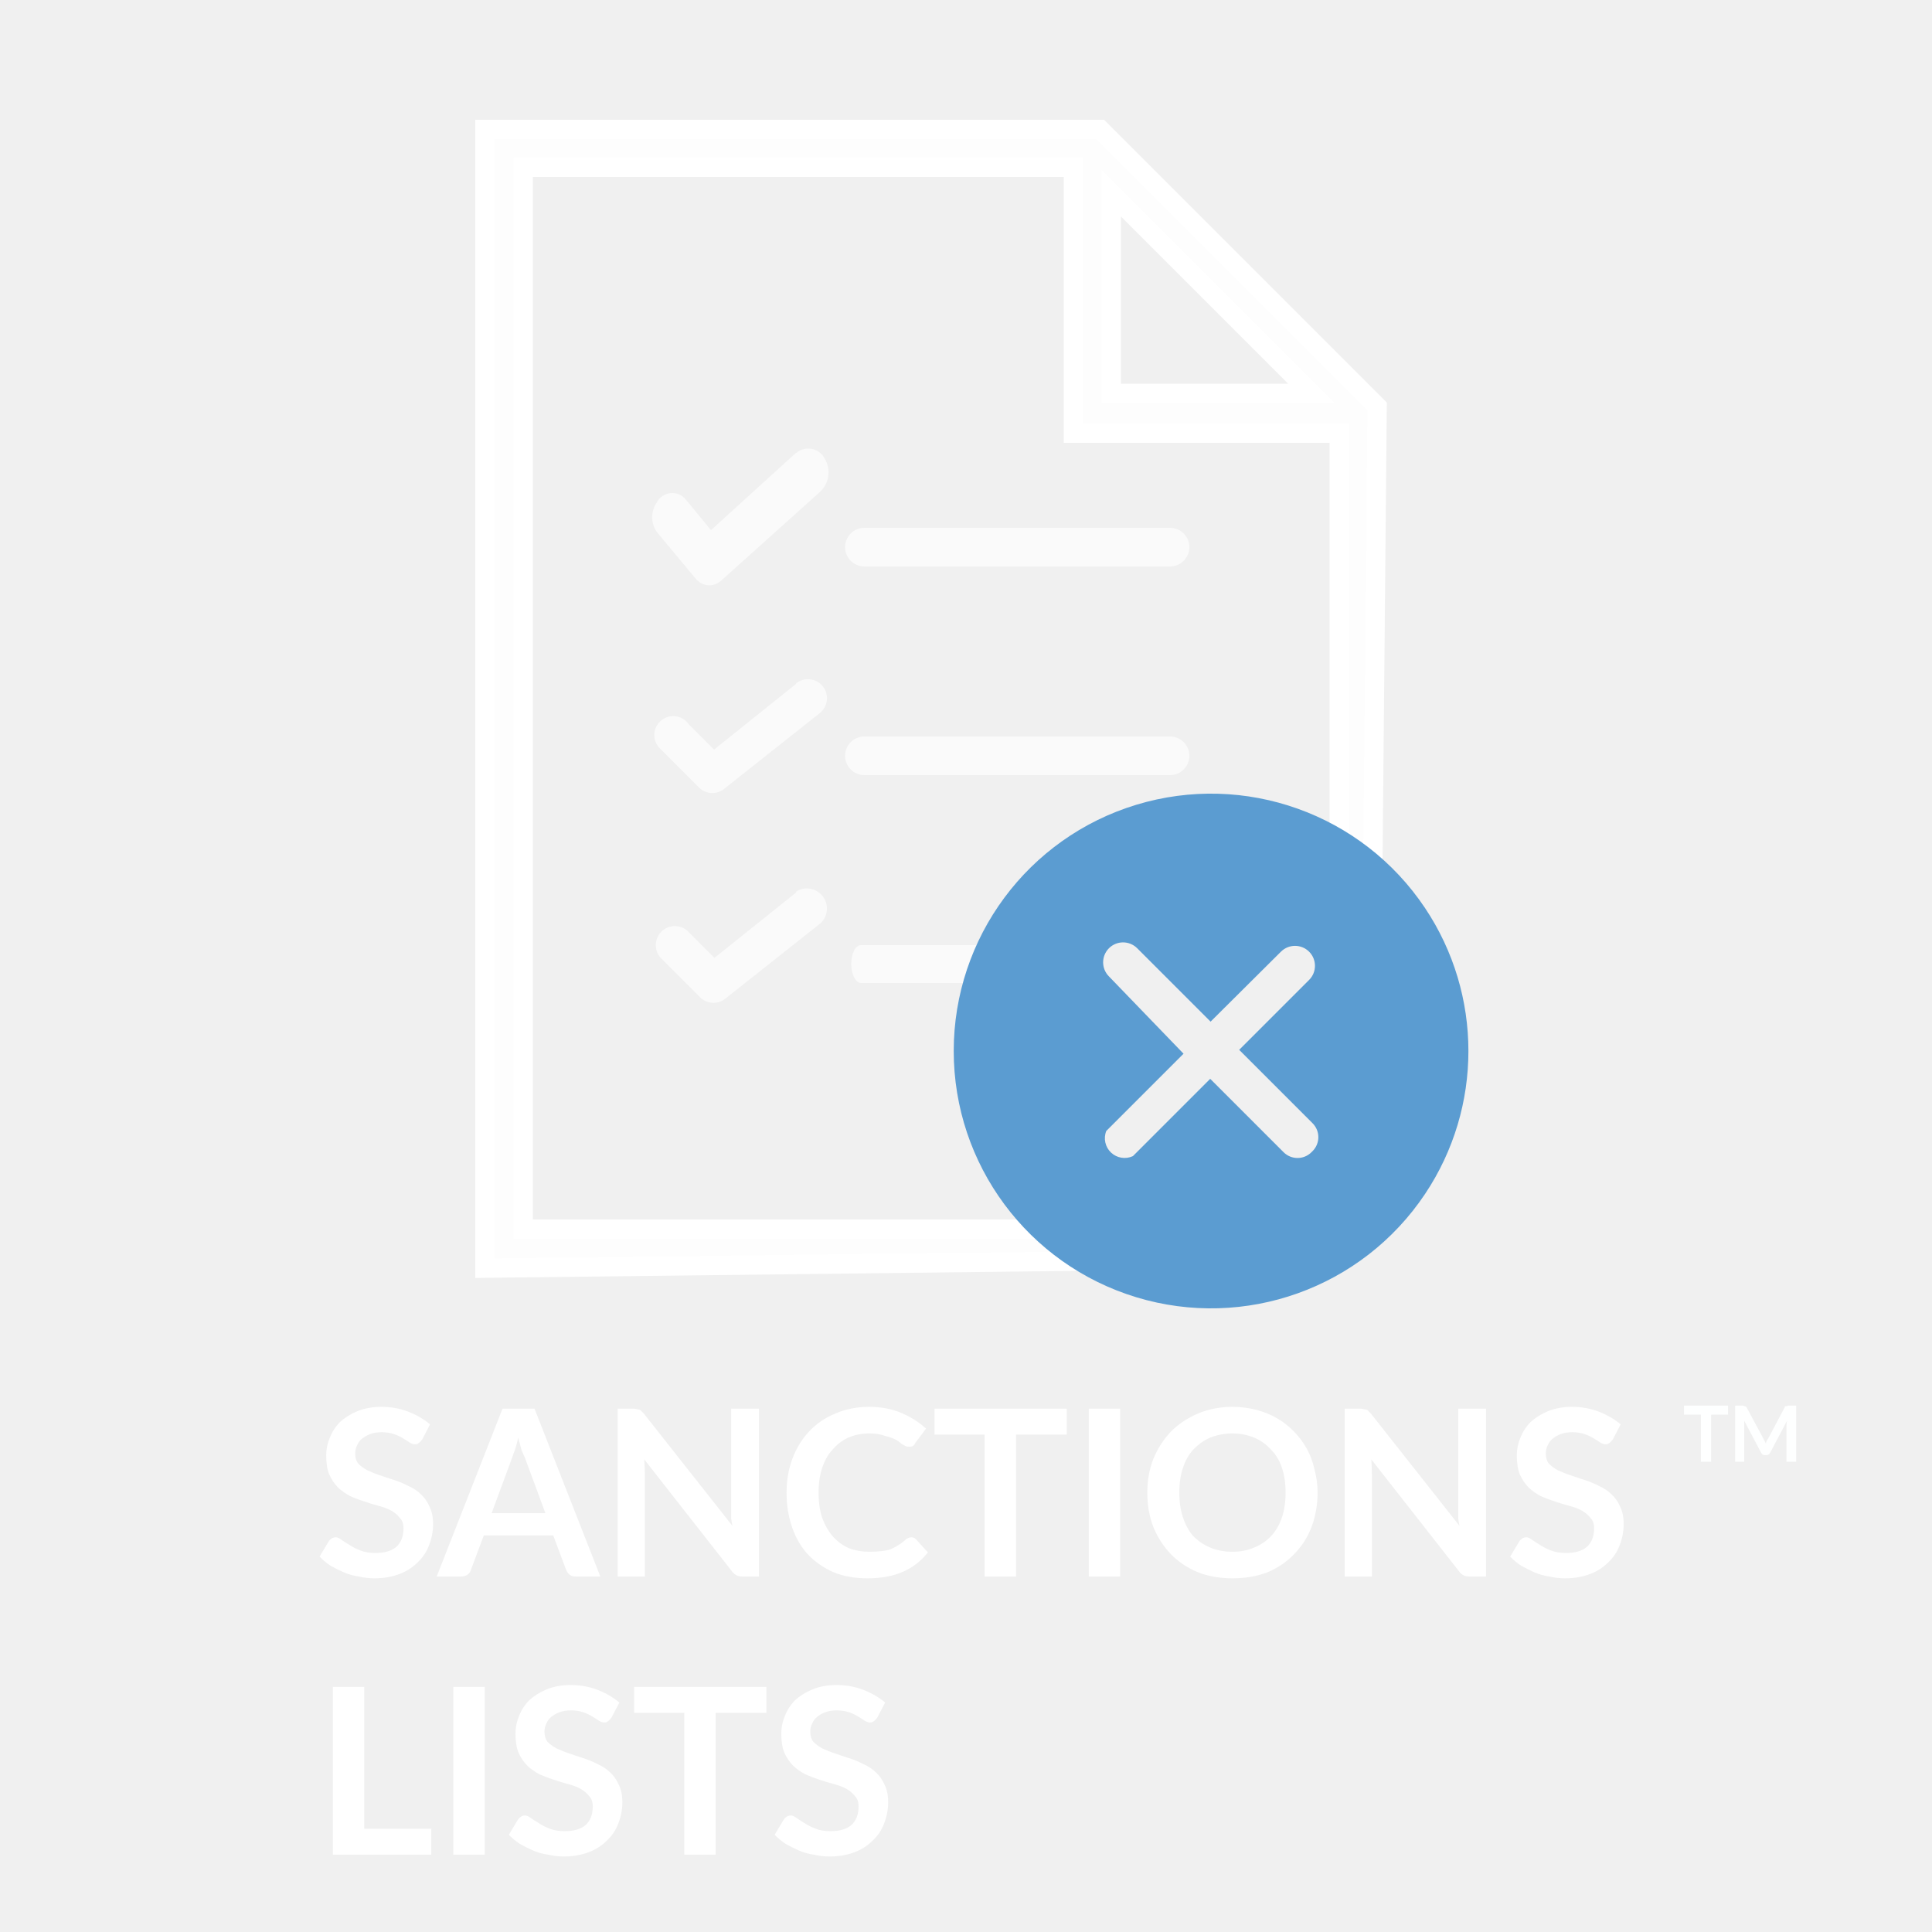
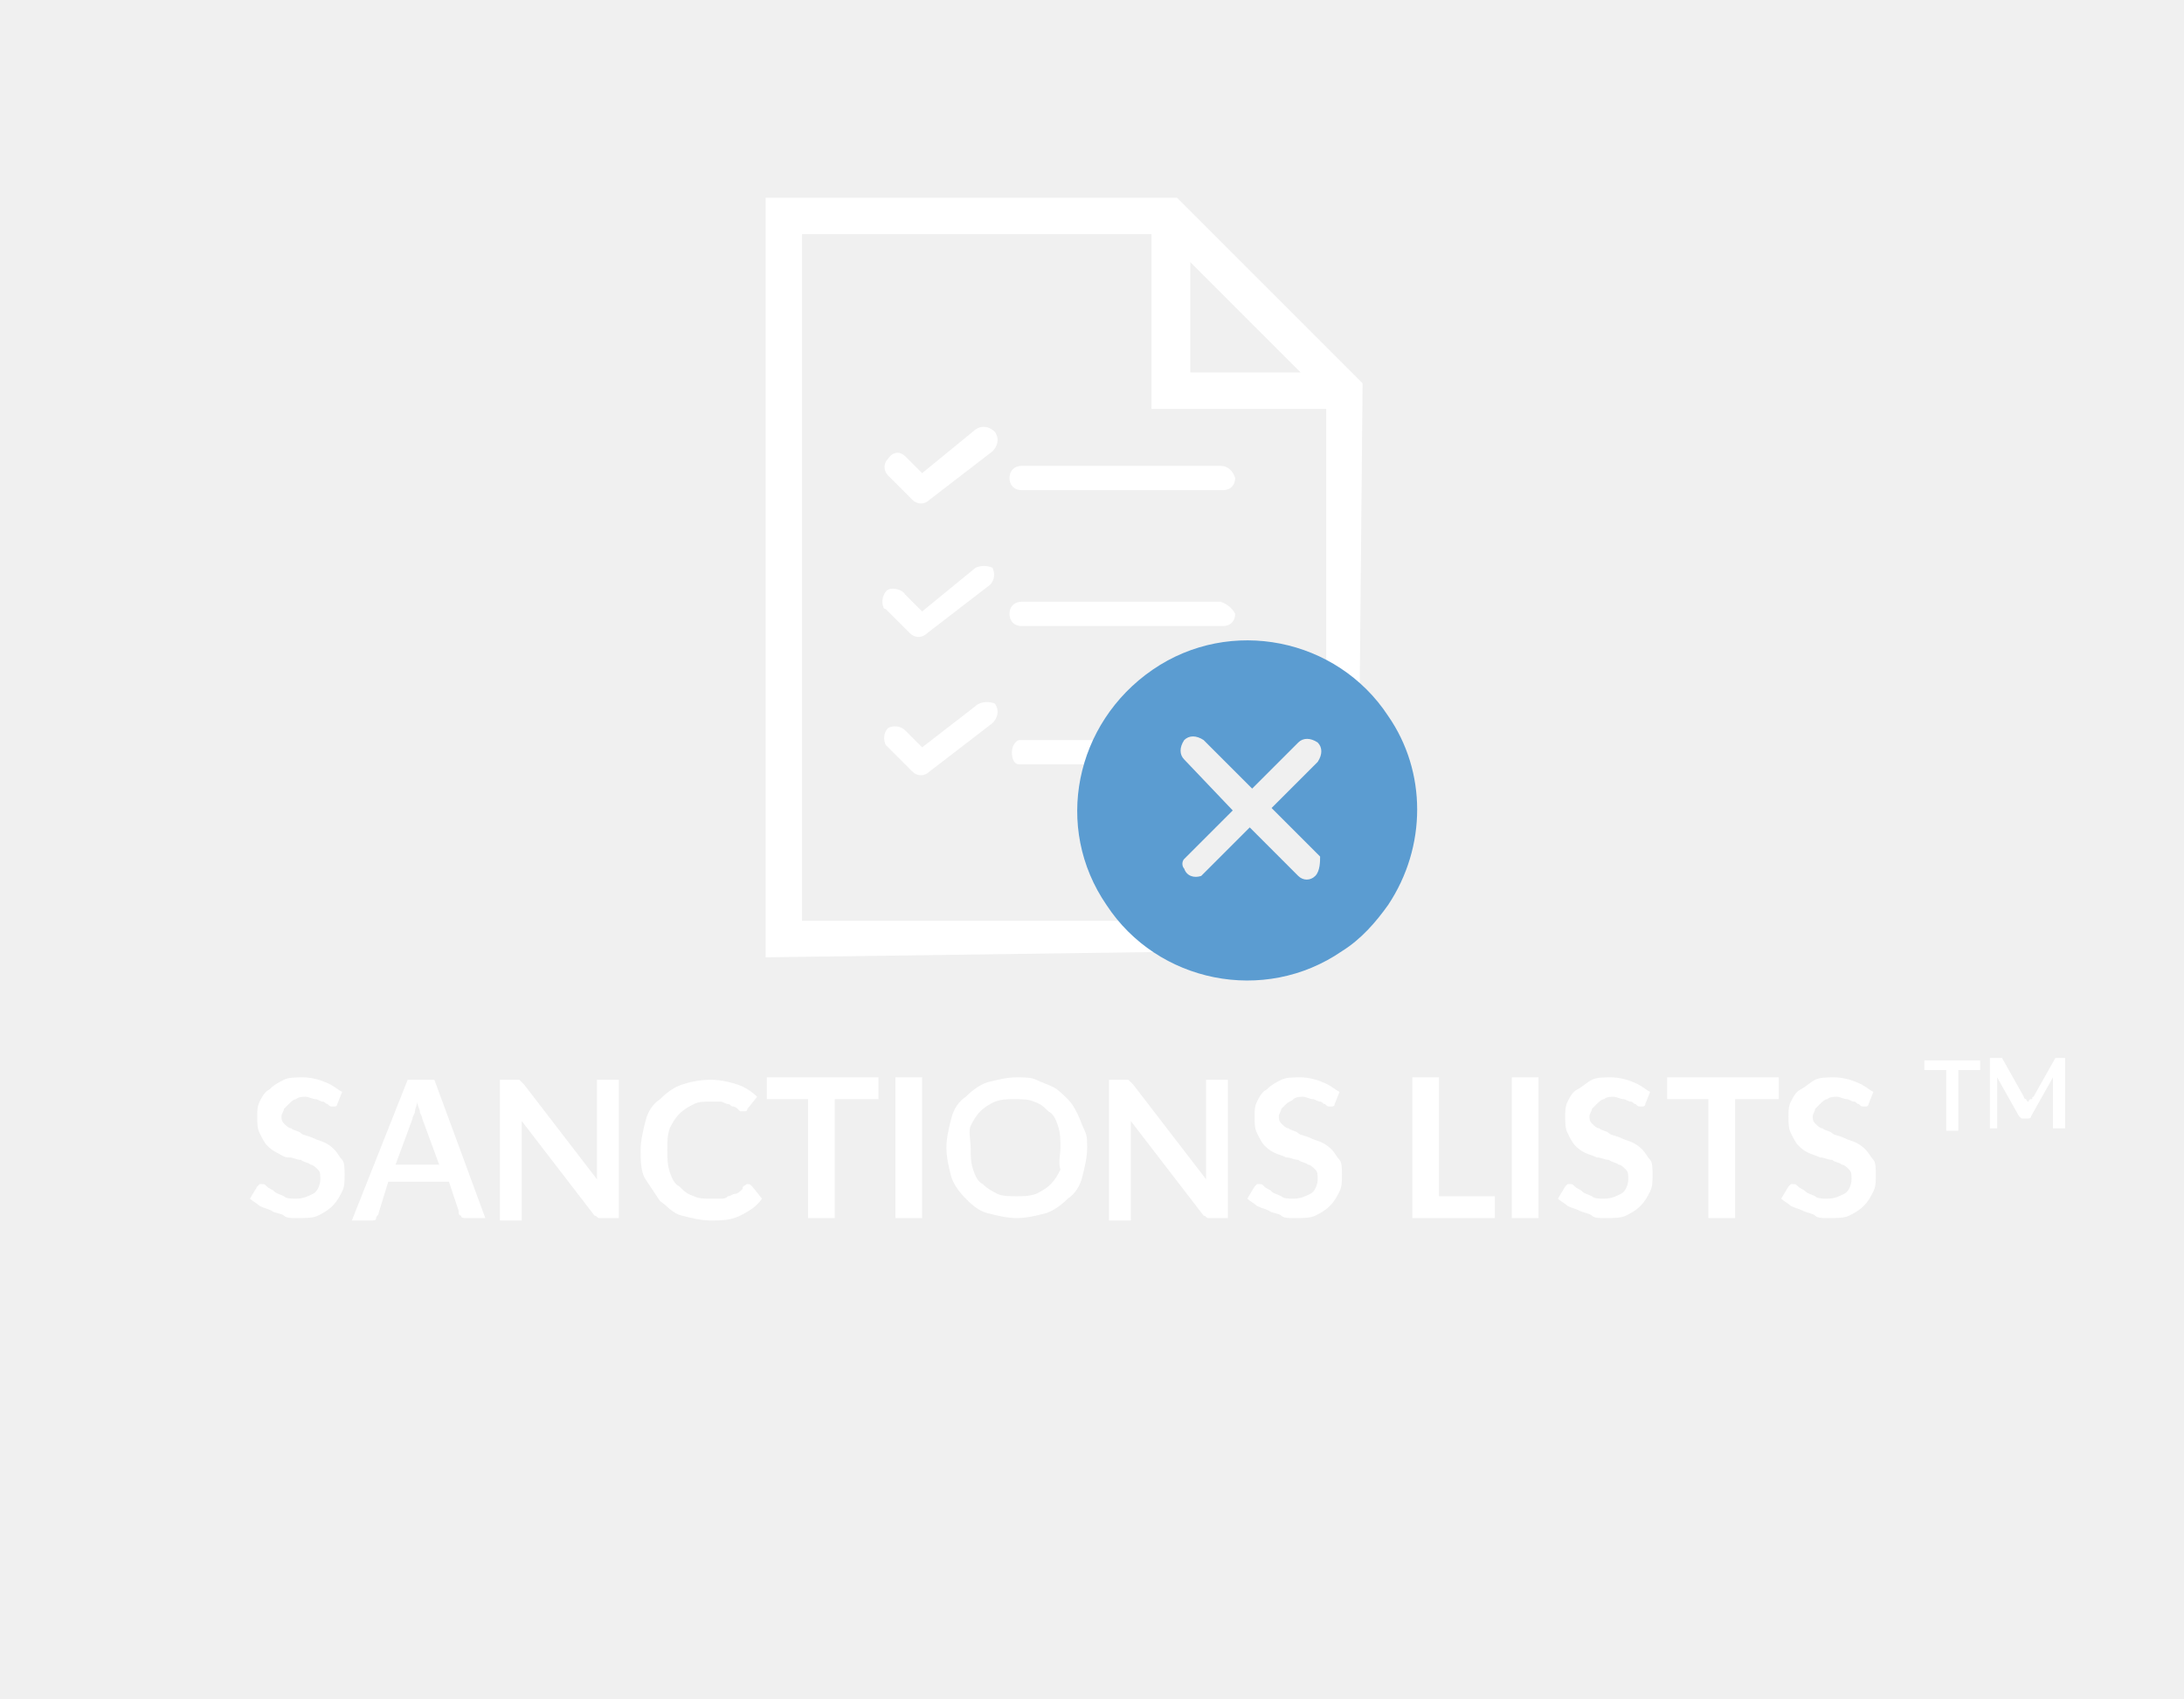
- <svg xmlns="http://www.w3.org/2000/svg" id="Calque_1" data-name="Calque 1" viewBox="0 0 50 50">
-   <defs>
-     <style>.cls-1{font-size:6px;fill:#fff;}.cls-1,.cls-2,.cls-6{font-family:Lato-Bold, Lato;font-weight:700;}.cls-2,.cls-6{font-size:2px;}.cls-2{fill:#feffff;}.cls-3{fill:#fdfdfd;stroke:#fff;stroke-miterlimit:10;stroke-width:0.5px;}.cls-4{fill:#fafafa;}.cls-5{fill:#5b9cd1;}.cls-6{fill:#203d59;}</style>
-   </defs>
-   <text class="cls-1" transform="translate(8.13 40.8)">SANCTIONS <tspan x="0" y="7.2">LISTS</tspan>
-   </text>
-   <text class="cls-2" transform="translate(43.55 37.83)">TM</text>
-   <path class="cls-3" d="M28.47,3.35H12.55V32.82l21.14-.25a1.77,1.77,0,0,0,1.76-1.76l.19-20.29ZM28.76,5l5.18,5.18H28.76Zm5.9,26.81H13.54V4.33H27.78v6.88h6.88Z" />
-   <path class="cls-4" d="M30.23,13.66H22.37a.49.49,0,0,0,0,1h7.91a.49.49,0,0,0,0-1Z" />
-   <path class="cls-4" d="M20.6,11.72l-2.2,2-.65-.79A.45.45,0,0,0,17,13a.67.67,0,0,0,0,.77l1,1.2a.45.45,0,0,0,.66.06l2.55-2.29a.69.69,0,0,0,.14-.86.48.48,0,0,0-.74-.16Z" />
-   <path class="cls-4" d="M30.23,19.06H22.37a.49.49,0,0,0,0,1h7.91a.49.49,0,0,0,0-1Z" />
-   <path class="cls-4" d="M20.6,17.7l-2.12,1.7-.65-.65a.49.49,0,1,0-.72.65l1,1a.49.49,0,0,0,.65,0l2.45-1.94a.49.49,0,0,0-.6-.78Z" />
-   <path class="cls-4" d="M26.43,24.46H22.28c-.14,0-.25.22-.25.49s.12.49.25.49h4.14c.14,0,.25-.22.25-.49S26.57,24.46,26.43,24.46Z" />
-   <path class="cls-4" d="M20.6,23.1l-2.11,1.69-.65-.65a.49.49,0,0,0-.75.64l.05.05,1,1a.49.49,0,0,0,.65,0l2.45-1.94a.52.52,0,0,0-.63-.82Z" />
-   <path class="cls-5" d="M36.88,23.5a6.66,6.66,0,1,0,0,7.4A6.66,6.66,0,0,0,36.88,23.5Zm-2.94,6.32a.51.51,0,0,1-.72,0h0l-1.9-1.9-2,2a.51.51,0,0,1-.69-.65l2-2-1.93-2a.51.51,0,1,1,.73-.73l1.9,1.9,1.82-1.81a.51.51,0,0,1,.73.73l-1.81,1.81,1.9,1.9a.51.51,0,0,1,0,.72Z" />
-   <text class="cls-6" transform="translate(-7.95 37.83)">TM</text>
+ <svg xmlns="http://www.w3.org/2000/svg" version="1.1" id="Calque_1" x="0px" y="0px" viewBox="0 0 90 70" style="enable-background:new 0 0 90 70;" xml:space="preserve">
+   <style type="text/css">
+ 	.st0{fill:none;}
+ 	.st1{enable-background:new    ;}
+ 	.st2{fill:#FFFFFF;}
+ 	.st3{fill:#FFFFFF;stroke:#FFFFFF;stroke-width:0.5;stroke-miterlimit:10;}
+ 	.st4{fill:#5B9CD1;}
+ </style>
+   <rect x="9.7" y="44.3" class="st0" width="67.8" height="7" />
+   <g class="st1">
+     <path class="st2" d="M13.9,45.5c0,0.1-0.1,0.1-0.1,0.1s-0.1,0-0.1,0c-0.1,0-0.1,0-0.2-0.1c-0.1,0-0.1-0.1-0.2-0.1   c-0.1,0-0.2-0.1-0.3-0.1c-0.1,0-0.3-0.1-0.4-0.1c-0.1,0-0.3,0-0.4,0.1c-0.1,0-0.2,0.1-0.3,0.2c-0.1,0.1-0.1,0.1-0.2,0.2   c0,0.1-0.1,0.2-0.1,0.3c0,0.1,0,0.2,0.1,0.3c0.1,0.1,0.2,0.2,0.3,0.2c0.1,0.1,0.3,0.1,0.4,0.2s0.3,0.1,0.5,0.2   c0.2,0.1,0.3,0.1,0.5,0.2s0.3,0.2,0.4,0.3c0.1,0.1,0.2,0.3,0.3,0.4s0.1,0.4,0.1,0.6c0,0.3,0,0.5-0.1,0.7c-0.1,0.2-0.2,0.4-0.4,0.6   c-0.2,0.2-0.4,0.3-0.6,0.4s-0.5,0.1-0.9,0.1c-0.2,0-0.4,0-0.5-0.1s-0.4-0.1-0.5-0.2c-0.2-0.1-0.3-0.1-0.5-0.2   c-0.1-0.1-0.3-0.2-0.4-0.3l0.3-0.5c0,0,0.1-0.1,0.1-0.1s0.1,0,0.1,0c0.1,0,0.1,0,0.2,0.1c0.1,0.1,0.2,0.1,0.3,0.2   c0.1,0.1,0.2,0.1,0.4,0.2c0.1,0.1,0.3,0.1,0.5,0.1c0.3,0,0.5-0.1,0.7-0.2s0.3-0.4,0.3-0.6c0-0.2,0-0.3-0.1-0.4   c-0.1-0.1-0.2-0.2-0.3-0.2c-0.1-0.1-0.3-0.1-0.4-0.2c-0.2,0-0.3-0.1-0.5-0.1s-0.3-0.1-0.5-0.2c-0.2-0.1-0.3-0.2-0.4-0.3   s-0.2-0.3-0.3-0.5c-0.1-0.2-0.1-0.4-0.1-0.7c0-0.2,0-0.4,0.1-0.6s0.2-0.4,0.4-0.5c0.2-0.2,0.4-0.3,0.6-0.4c0.2-0.1,0.5-0.1,0.8-0.1   c0.3,0,0.7,0.1,0.9,0.2c0.3,0.1,0.5,0.3,0.7,0.4L13.9,45.5z" />
+     <path class="st2" d="M20,50.2h-0.8c-0.1,0-0.2,0-0.2-0.1c-0.1,0-0.1-0.1-0.1-0.2l-0.4-1.2H16L15.6,50c0,0.1-0.1,0.1-0.1,0.2   s-0.1,0.1-0.2,0.1h-0.8l2.3-5.8h1.1L20,50.2z M18.1,48l-0.7-1.9c0-0.1-0.1-0.2-0.1-0.3c0-0.1-0.1-0.2-0.1-0.4   c0,0.1-0.1,0.3-0.1,0.4c0,0.1-0.1,0.2-0.1,0.3L16.3,48H18.1z" />
+     <path class="st2" d="M25.5,44.4v5.8h-0.6c-0.1,0-0.2,0-0.2,0c-0.1,0-0.1-0.1-0.2-0.1l-3-3.9c0,0.2,0,0.3,0,0.5v3.6h-0.9v-5.8h0.6   c0,0,0.1,0,0.1,0c0,0,0.1,0,0.1,0s0,0,0.1,0.1c0,0,0.1,0.1,0.1,0.1l3,3.9c0-0.1,0-0.2,0-0.3c0-0.1,0-0.2,0-0.3v-3.5H25.5z" />
+     <path class="st2" d="M30.8,48.8c0.1,0,0.1,0,0.2,0.1l0.4,0.5c-0.2,0.3-0.5,0.5-0.9,0.7s-0.8,0.2-1.2,0.2c-0.4,0-0.8-0.1-1.2-0.2   s-0.6-0.4-0.9-0.6c-0.2-0.3-0.4-0.6-0.6-0.9s-0.2-0.8-0.2-1.2c0-0.4,0.1-0.8,0.2-1.2s0.3-0.7,0.6-0.9c0.3-0.3,0.6-0.5,0.9-0.6   c0.3-0.1,0.7-0.2,1.2-0.2c0.4,0,0.8,0.1,1.1,0.2s0.6,0.3,0.8,0.5l-0.4,0.5c0,0,0,0.1-0.1,0.1c0,0-0.1,0-0.1,0c0,0-0.1,0-0.1,0   s-0.1-0.1-0.1-0.1s-0.1-0.1-0.2-0.1c-0.1,0-0.1-0.1-0.2-0.1c-0.1,0-0.2-0.1-0.3-0.1c-0.1,0-0.2,0-0.4,0c-0.3,0-0.5,0-0.7,0.1   c-0.2,0.1-0.4,0.2-0.6,0.4c-0.2,0.2-0.3,0.4-0.4,0.6c-0.1,0.3-0.1,0.5-0.1,0.9c0,0.3,0,0.6,0.1,0.9c0.1,0.3,0.2,0.5,0.4,0.6   c0.2,0.2,0.3,0.3,0.6,0.4c0.2,0.1,0.4,0.1,0.7,0.1c0.1,0,0.3,0,0.4,0s0.2,0,0.3-0.1c0.1,0,0.2-0.1,0.3-0.1s0.2-0.1,0.3-0.2   C30.6,48.9,30.6,48.9,30.8,48.8C30.7,48.9,30.7,48.8,30.8,48.8z" />
+     <path class="st2" d="M36.1,45.3h-1.7v4.9h-1.1v-4.9h-1.7v-0.9h4.6V45.3z" />
+     <path class="st2" d="M38,50.2h-1.1v-5.8H38V50.2z" />
+     <path class="st2" d="M44.8,47.3c0,0.4-0.1,0.8-0.2,1.2c-0.1,0.4-0.3,0.7-0.6,0.9c-0.3,0.3-0.6,0.5-0.9,0.6   c-0.4,0.1-0.8,0.2-1.2,0.2c-0.4,0-0.8-0.1-1.2-0.2c-0.4-0.1-0.7-0.4-0.9-0.6c-0.3-0.3-0.5-0.6-0.6-0.9c-0.1-0.4-0.2-0.8-0.2-1.2   c0-0.4,0.1-0.8,0.2-1.2c0.1-0.4,0.3-0.7,0.6-0.9c0.3-0.3,0.6-0.5,0.9-0.6c0.4-0.1,0.8-0.2,1.2-0.2c0.3,0,0.6,0,0.8,0.1   s0.5,0.2,0.7,0.3s0.4,0.3,0.6,0.5c0.2,0.2,0.3,0.4,0.4,0.6s0.2,0.5,0.3,0.7S44.8,47,44.8,47.3z M43.7,47.3c0-0.3,0-0.6-0.1-0.9   c-0.1-0.3-0.2-0.5-0.4-0.6c-0.2-0.2-0.3-0.3-0.6-0.4c-0.2-0.1-0.5-0.1-0.8-0.1s-0.5,0-0.8,0.1c-0.2,0.1-0.4,0.2-0.6,0.4   c-0.2,0.2-0.3,0.4-0.4,0.6S40,47,40,47.3s0,0.6,0.1,0.9s0.2,0.5,0.4,0.6c0.2,0.2,0.4,0.3,0.6,0.4c0.2,0.1,0.5,0.1,0.8,0.1   s0.5,0,0.8-0.1c0.2-0.1,0.4-0.2,0.6-0.4c0.2-0.2,0.3-0.4,0.4-0.6C43.6,47.9,43.7,47.6,43.7,47.3z" />
+     <path class="st2" d="M50.6,44.4v5.8H50c-0.1,0-0.2,0-0.2,0c-0.1,0-0.1-0.1-0.2-0.1l-3-3.9c0,0.2,0,0.3,0,0.5v3.6h-0.9v-5.8h0.6   c0,0,0.1,0,0.1,0s0.1,0,0.1,0s0,0,0.1,0.1s0.1,0.1,0.1,0.1l3,3.9c0-0.1,0-0.2,0-0.3c0-0.1,0-0.2,0-0.3v-3.5H50.6z" />
+     <path class="st2" d="M55,45.5c0,0.1-0.1,0.1-0.1,0.1s-0.1,0-0.1,0c-0.1,0-0.1,0-0.2-0.1c-0.1,0-0.1-0.1-0.2-0.1   c-0.1,0-0.2-0.1-0.3-0.1c-0.1,0-0.3-0.1-0.4-0.1c-0.1,0-0.3,0-0.4,0.1s-0.2,0.1-0.3,0.2c-0.1,0.1-0.1,0.1-0.2,0.2   c0,0.1-0.1,0.2-0.1,0.3c0,0.1,0,0.2,0.1,0.3c0.1,0.1,0.2,0.2,0.3,0.2c0.1,0.1,0.3,0.1,0.4,0.2s0.3,0.1,0.5,0.2s0.3,0.1,0.5,0.2   s0.3,0.2,0.4,0.3c0.1,0.1,0.2,0.3,0.3,0.4s0.1,0.4,0.1,0.6c0,0.3,0,0.5-0.1,0.7c-0.1,0.2-0.2,0.4-0.4,0.6c-0.2,0.2-0.4,0.3-0.6,0.4   s-0.5,0.1-0.9,0.1c-0.2,0-0.4,0-0.5-0.1s-0.4-0.1-0.5-0.2c-0.2-0.1-0.3-0.1-0.5-0.2c-0.1-0.1-0.3-0.2-0.4-0.3l0.3-0.5   c0,0,0.1-0.1,0.1-0.1c0,0,0.1,0,0.1,0c0.1,0,0.1,0,0.2,0.1c0.1,0.1,0.2,0.1,0.3,0.2c0.1,0.1,0.2,0.1,0.4,0.2   c0.1,0.1,0.3,0.1,0.5,0.1c0.3,0,0.5-0.1,0.7-0.2s0.3-0.4,0.3-0.6c0-0.2,0-0.3-0.1-0.4c-0.1-0.1-0.2-0.2-0.3-0.2   c-0.1-0.1-0.3-0.1-0.4-0.2c-0.2,0-0.3-0.1-0.5-0.1c-0.2-0.1-0.3-0.1-0.5-0.2c-0.2-0.1-0.3-0.2-0.4-0.3c-0.1-0.1-0.2-0.3-0.3-0.5   c-0.1-0.2-0.1-0.4-0.1-0.7c0-0.2,0-0.4,0.1-0.6s0.2-0.4,0.4-0.5c0.2-0.2,0.4-0.3,0.6-0.4s0.5-0.1,0.8-0.1c0.3,0,0.7,0.1,0.9,0.2   c0.3,0.1,0.5,0.3,0.7,0.4L55,45.5z" />
+     <path class="st2" d="M61.6,49.3v0.9h-3.4v-5.8h1.1v4.9H61.6z" />
+     <path class="st2" d="M63.4,50.2h-1.1v-5.8h1.1V50.2z" />
+     <path class="st2" d="M67.8,45.5c0,0.1-0.1,0.1-0.1,0.1s-0.1,0-0.1,0c-0.1,0-0.1,0-0.2-0.1c-0.1,0-0.1-0.1-0.2-0.1   c-0.1,0-0.2-0.1-0.3-0.1c-0.1,0-0.3-0.1-0.4-0.1c-0.1,0-0.3,0-0.4,0.1c-0.1,0-0.2,0.1-0.3,0.2c-0.1,0.1-0.1,0.1-0.2,0.2   c0,0.1-0.1,0.2-0.1,0.3c0,0.1,0,0.2,0.1,0.3c0.1,0.1,0.2,0.2,0.3,0.2c0.1,0.1,0.3,0.1,0.4,0.2s0.3,0.1,0.5,0.2   c0.2,0.1,0.3,0.1,0.5,0.2s0.3,0.2,0.4,0.3c0.1,0.1,0.2,0.3,0.3,0.4s0.1,0.4,0.1,0.6c0,0.3,0,0.5-0.1,0.7c-0.1,0.2-0.2,0.4-0.4,0.6   c-0.2,0.2-0.4,0.3-0.6,0.4s-0.5,0.1-0.9,0.1c-0.2,0-0.4,0-0.5-0.1s-0.3-0.1-0.5-0.2c-0.2-0.1-0.3-0.1-0.5-0.2   c-0.1-0.1-0.3-0.2-0.4-0.3l0.3-0.5c0,0,0.1-0.1,0.1-0.1c0,0,0.1,0,0.1,0c0.1,0,0.1,0,0.2,0.1s0.2,0.1,0.3,0.2s0.2,0.1,0.4,0.2   c0.1,0.1,0.3,0.1,0.5,0.1c0.3,0,0.5-0.1,0.7-0.2s0.3-0.4,0.3-0.6c0-0.2,0-0.3-0.1-0.4c-0.1-0.1-0.2-0.2-0.3-0.2   c-0.1-0.1-0.3-0.1-0.4-0.2c-0.2,0-0.3-0.1-0.5-0.1c-0.2-0.1-0.3-0.1-0.5-0.2c-0.2-0.1-0.3-0.2-0.4-0.3c-0.1-0.1-0.2-0.3-0.3-0.5   c-0.1-0.2-0.1-0.4-0.1-0.7c0-0.2,0-0.4,0.1-0.6s0.2-0.4,0.4-0.5s0.4-0.3,0.6-0.4c0.2-0.1,0.5-0.1,0.8-0.1c0.3,0,0.7,0.1,0.9,0.2   c0.3,0.1,0.5,0.3,0.7,0.4L67.8,45.5z" />
+     <path class="st2" d="M73.2,45.3h-1.7v4.9h-1.1v-4.9h-1.7v-0.9h4.6V45.3z" />
+     <path class="st2" d="M77,45.5c0,0.1-0.1,0.1-0.1,0.1s-0.1,0-0.1,0c-0.1,0-0.1,0-0.2-0.1c-0.1,0-0.1-0.1-0.2-0.1   c-0.1,0-0.2-0.1-0.3-0.1c-0.1,0-0.3-0.1-0.4-0.1c-0.1,0-0.3,0-0.4,0.1c-0.1,0-0.2,0.1-0.3,0.2c-0.1,0.1-0.1,0.1-0.2,0.2   c0,0.1-0.1,0.2-0.1,0.3c0,0.1,0,0.2,0.1,0.3c0.1,0.1,0.2,0.2,0.3,0.2c0.1,0.1,0.3,0.1,0.4,0.2s0.3,0.1,0.5,0.2   c0.2,0.1,0.3,0.1,0.5,0.2s0.3,0.2,0.4,0.3c0.1,0.1,0.2,0.3,0.3,0.4s0.1,0.4,0.1,0.6c0,0.3,0,0.5-0.1,0.7c-0.1,0.2-0.2,0.4-0.4,0.6   c-0.2,0.2-0.4,0.3-0.6,0.4s-0.5,0.1-0.9,0.1c-0.2,0-0.4,0-0.5-0.1s-0.3-0.1-0.5-0.2c-0.2-0.1-0.3-0.1-0.5-0.2   c-0.1-0.1-0.3-0.2-0.4-0.3l0.3-0.5c0,0,0.1-0.1,0.1-0.1c0,0,0.1,0,0.1,0c0.1,0,0.1,0,0.2,0.1s0.2,0.1,0.3,0.2s0.2,0.1,0.4,0.2   c0.1,0.1,0.3,0.1,0.5,0.1c0.3,0,0.5-0.1,0.7-0.2s0.3-0.4,0.3-0.6c0-0.2,0-0.3-0.1-0.4c-0.1-0.1-0.2-0.2-0.3-0.2   c-0.1-0.1-0.3-0.1-0.4-0.2c-0.2,0-0.3-0.1-0.5-0.1c-0.2-0.1-0.3-0.1-0.5-0.2c-0.2-0.1-0.3-0.2-0.4-0.3c-0.1-0.1-0.2-0.3-0.3-0.5   c-0.1-0.2-0.1-0.4-0.1-0.7c0-0.2,0-0.4,0.1-0.6s0.2-0.4,0.4-0.5s0.4-0.3,0.6-0.4c0.2-0.1,0.5-0.1,0.8-0.1c0.3,0,0.7,0.1,0.9,0.2   c0.3,0.1,0.5,0.3,0.7,0.4L77,45.5z" />
+   </g>
+   <rect x="74.5" y="43.6" class="st0" width="15.6" height="4.2" />
+   <g class="st1">
+     <path class="st2" d="M81.6,44.1h-0.9v2.5h-0.5v-2.5h-0.9v-0.4h2.3V44.1z" />
+     <path class="st2" d="M85.1,43.6v2.9h-0.5v-1.9c0-0.1,0-0.2,0-0.2l-0.9,1.6c0,0.1-0.1,0.1-0.2,0.1h-0.1c-0.1,0-0.1,0-0.2-0.1   l-0.9-1.6c0,0,0,0.1,0,0.1c0,0,0,0.1,0,0.1v1.9H82v-2.9h0.4c0,0,0,0,0.1,0c0,0,0,0,0,0c0,0,0,0,0,0c0,0,0,0,0,0l0.9,1.6   c0,0,0,0.1,0.1,0.1c0,0,0,0.1,0.1,0.1c0,0,0-0.1,0.1-0.1s0-0.1,0.1-0.1l0.9-1.6c0,0,0,0,0,0c0,0,0,0,0,0c0,0,0,0,0,0c0,0,0,0,0.1,0   H85.1z" />
+   </g>
+   <g>
+     <path class="st3" d="M48.4,8.4H31.8v30.8l22.1-0.3c1,0,1.8-0.8,1.8-1.8l0.2-21.2L48.4,8.4z M48.8,10.2l5.4,5.4h-5.4V10.2z    M54.9,38.2H32.8V9.4h14.9v7.2h7.2C54.9,16.6,54.9,38.2,54.9,38.2z" />
+     <path class="st2" d="M50.3,19.2h-8.2c-0.3,0-0.5,0.2-0.5,0.5s0.2,0.5,0.5,0.5c0,0,0,0,0.1,0h8.2c0.3,0,0.5-0.2,0.5-0.5   C50.8,19.4,50.6,19.2,50.3,19.2L50.3,19.2z" />
+     <path class="st2" d="M40.2,17.7L38,19.5l-0.7-0.7c-0.2-0.2-0.5-0.2-0.7,0.1c-0.2,0.2-0.2,0.5,0,0.7l1,1c0.2,0.2,0.5,0.2,0.7,0   l2.6-2c0.2-0.2,0.3-0.5,0.1-0.8C40.8,17.6,40.5,17.5,40.2,17.7L40.2,17.7z" />
+     <path class="st2" d="M50.3,24.8h-8.2c-0.3,0-0.5,0.2-0.5,0.5s0.2,0.5,0.5,0.5c0,0,0,0,0.1,0h8.2c0.3,0,0.5-0.2,0.5-0.5   C50.8,25.1,50.6,24.9,50.3,24.8L50.3,24.8z" />
+     <path class="st2" d="M40.2,23.4L38,25.2l-0.7-0.7c-0.1-0.2-0.5-0.3-0.7-0.2s-0.3,0.5-0.2,0.7c0,0.1,0.1,0.1,0.1,0.1l1,1   c0.2,0.2,0.5,0.2,0.7,0l2.6-2c0.2-0.2,0.2-0.5,0.1-0.7C40.7,23.3,40.4,23.3,40.2,23.4L40.2,23.4z" />
+     <path class="st2" d="M46.3,30.5H42c-0.1,0-0.3,0.2-0.3,0.5s0.1,0.5,0.3,0.5h4.3c0.1,0,0.3-0.2,0.3-0.5S46.5,30.5,46.3,30.5z" />
+     <path class="st2" d="M40.2,29.1L38,30.8l-0.7-0.7c-0.2-0.2-0.5-0.2-0.7-0.1c-0.2,0.2-0.2,0.5-0.1,0.7c0,0,0,0,0.1,0.1l1,1   c0.2,0.2,0.5,0.2,0.7,0l2.6-2c0.2-0.2,0.3-0.5,0.1-0.8C40.8,28.9,40.4,28.9,40.2,29.1L40.2,29.1z" />
+     <path class="st4" d="M57.2,29.5c-2.1-3.2-6.5-4.1-9.7-1.9s-4.1,6.5-1.9,9.7c2.1,3.2,6.5,4.1,9.7,1.9c0.8-0.5,1.4-1.2,1.9-1.9   C58.8,34.9,58.8,31.8,57.2,29.5z M54.2,36.1c-0.2,0.2-0.5,0.2-0.7,0l0,0l0,0l0,0l-2-2l-2,2c-0.3,0.1-0.6,0-0.7-0.3   c-0.1-0.1-0.1-0.3,0-0.4l2-2l-2-2.1c-0.2-0.2-0.2-0.5,0-0.8c0.2-0.2,0.5-0.2,0.8,0l2,2l1.9-1.9c0.2-0.2,0.5-0.2,0.8,0   c0.2,0.2,0.2,0.5,0,0.8l-1.9,1.9l2,2C54.4,35.5,54.4,35.9,54.2,36.1L54.2,36.1z" />
+   </g>
</svg>
